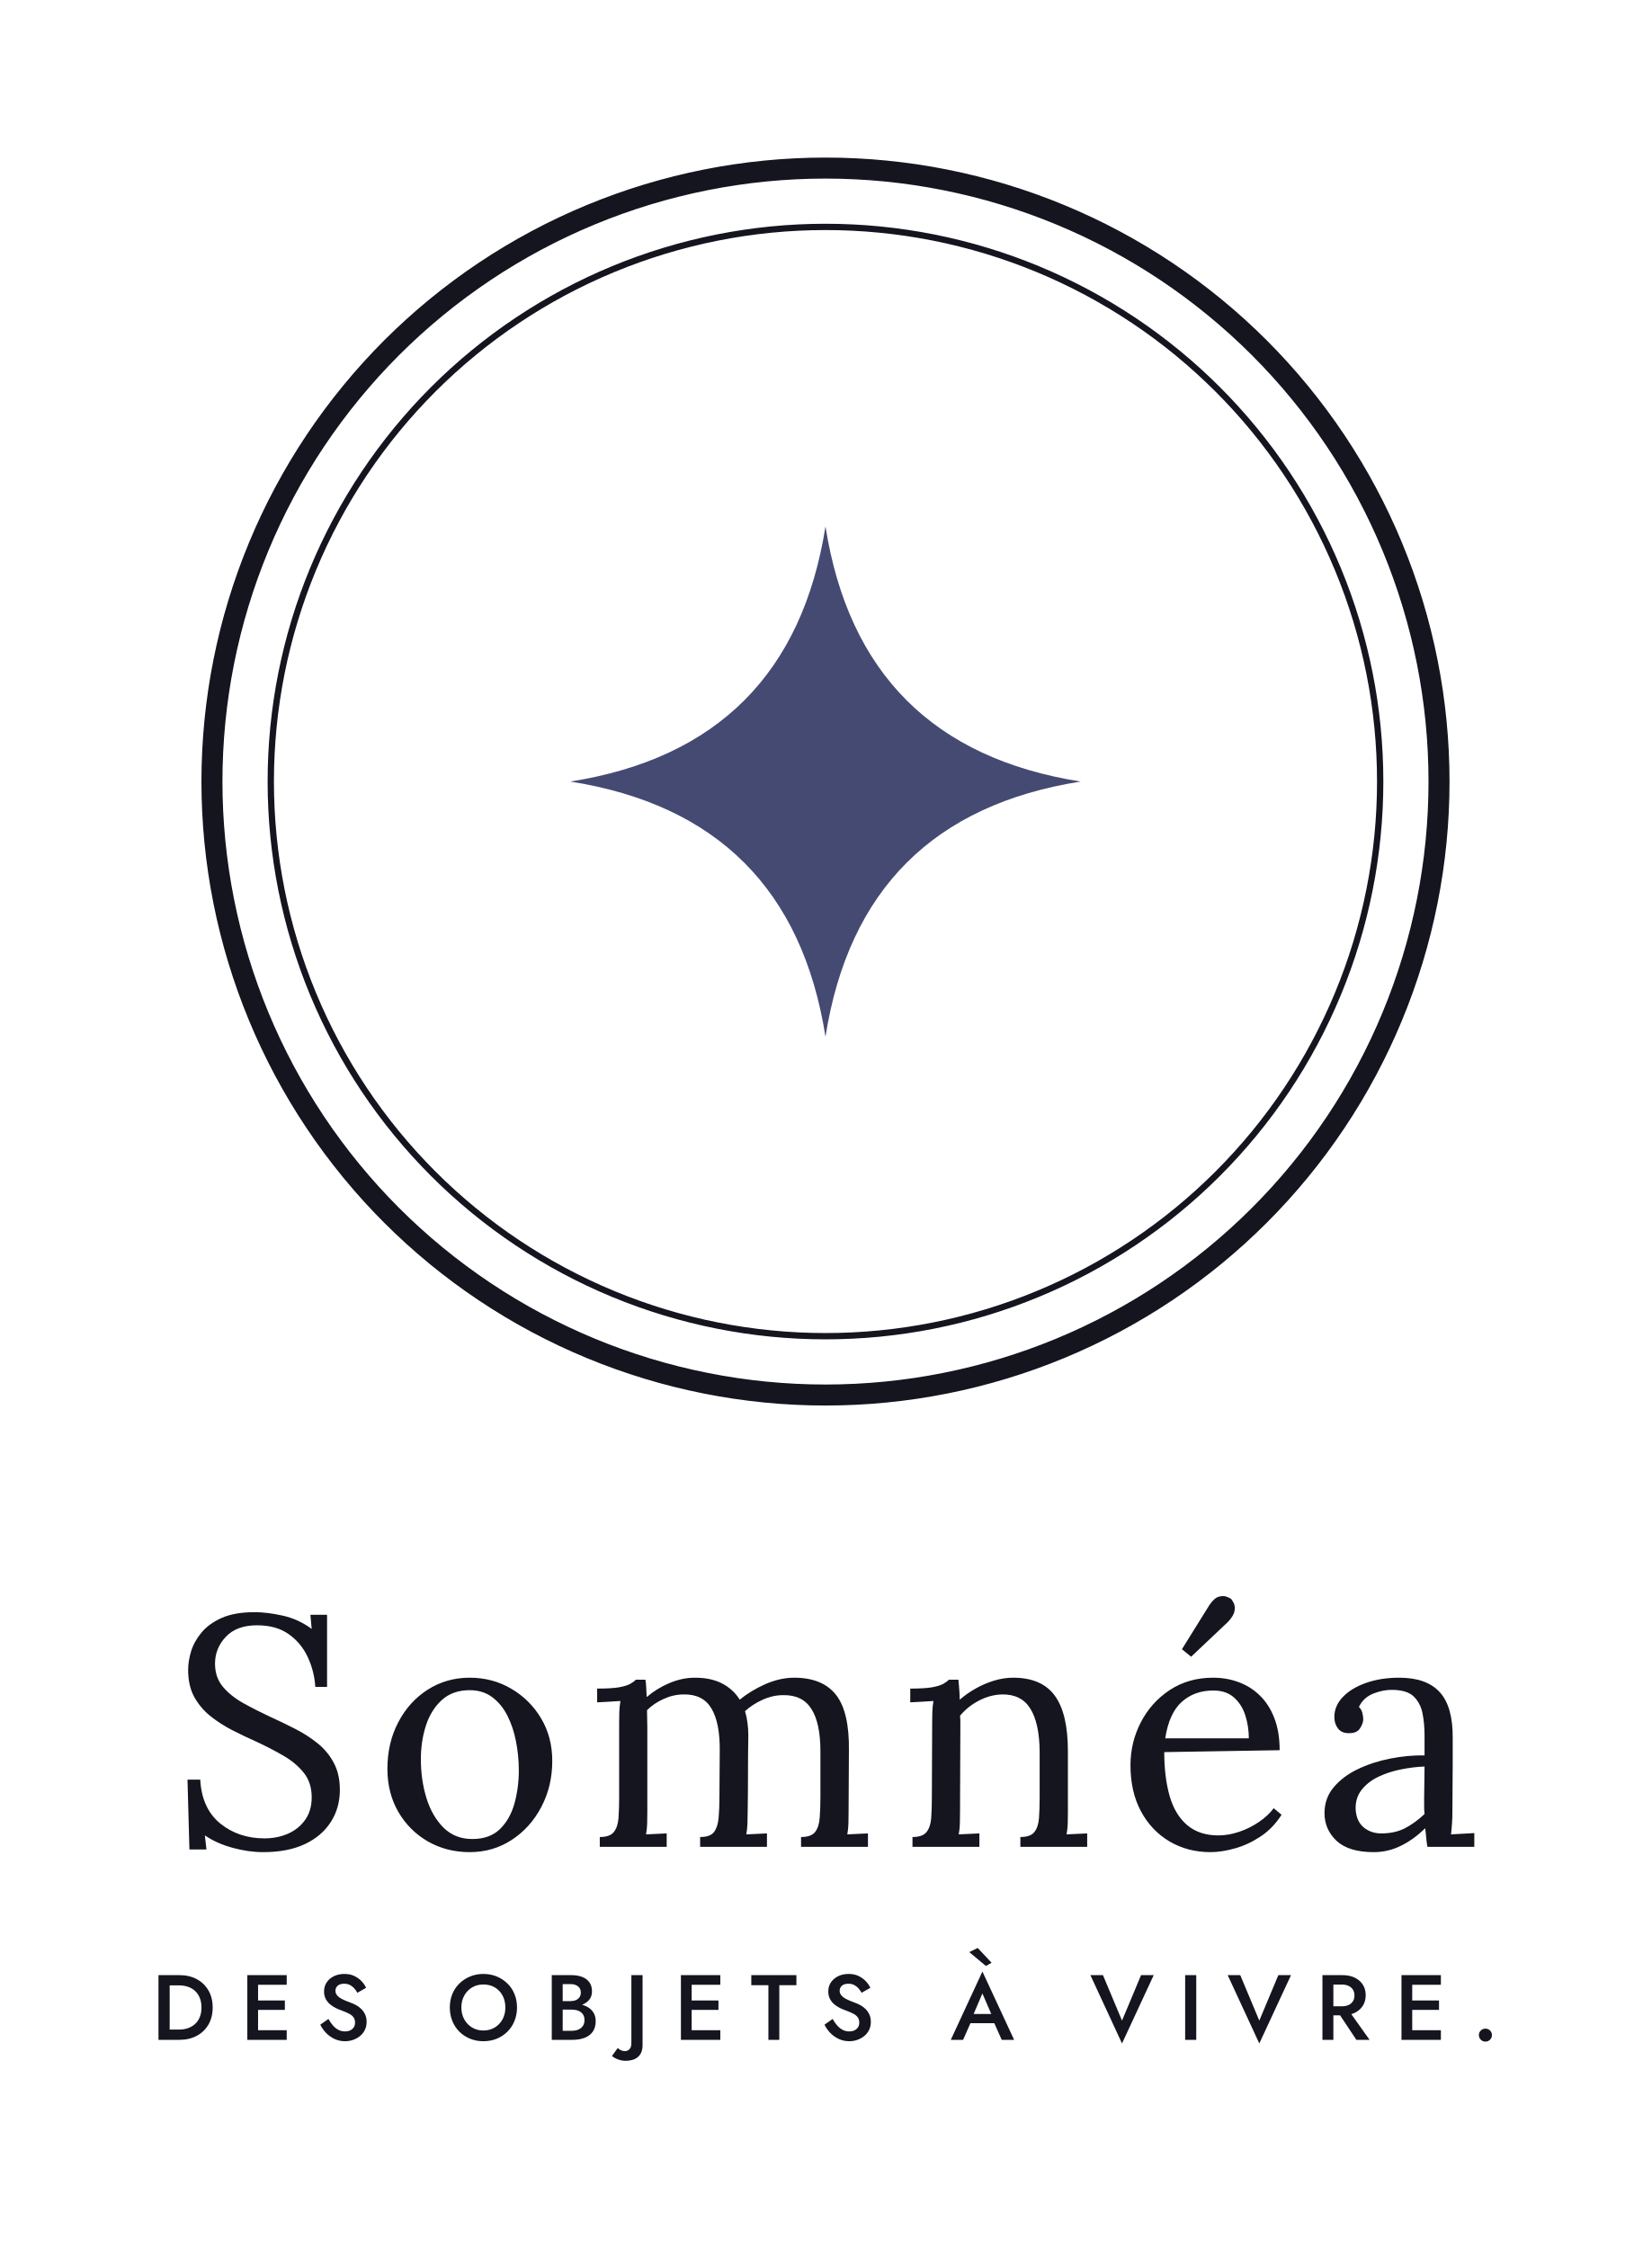
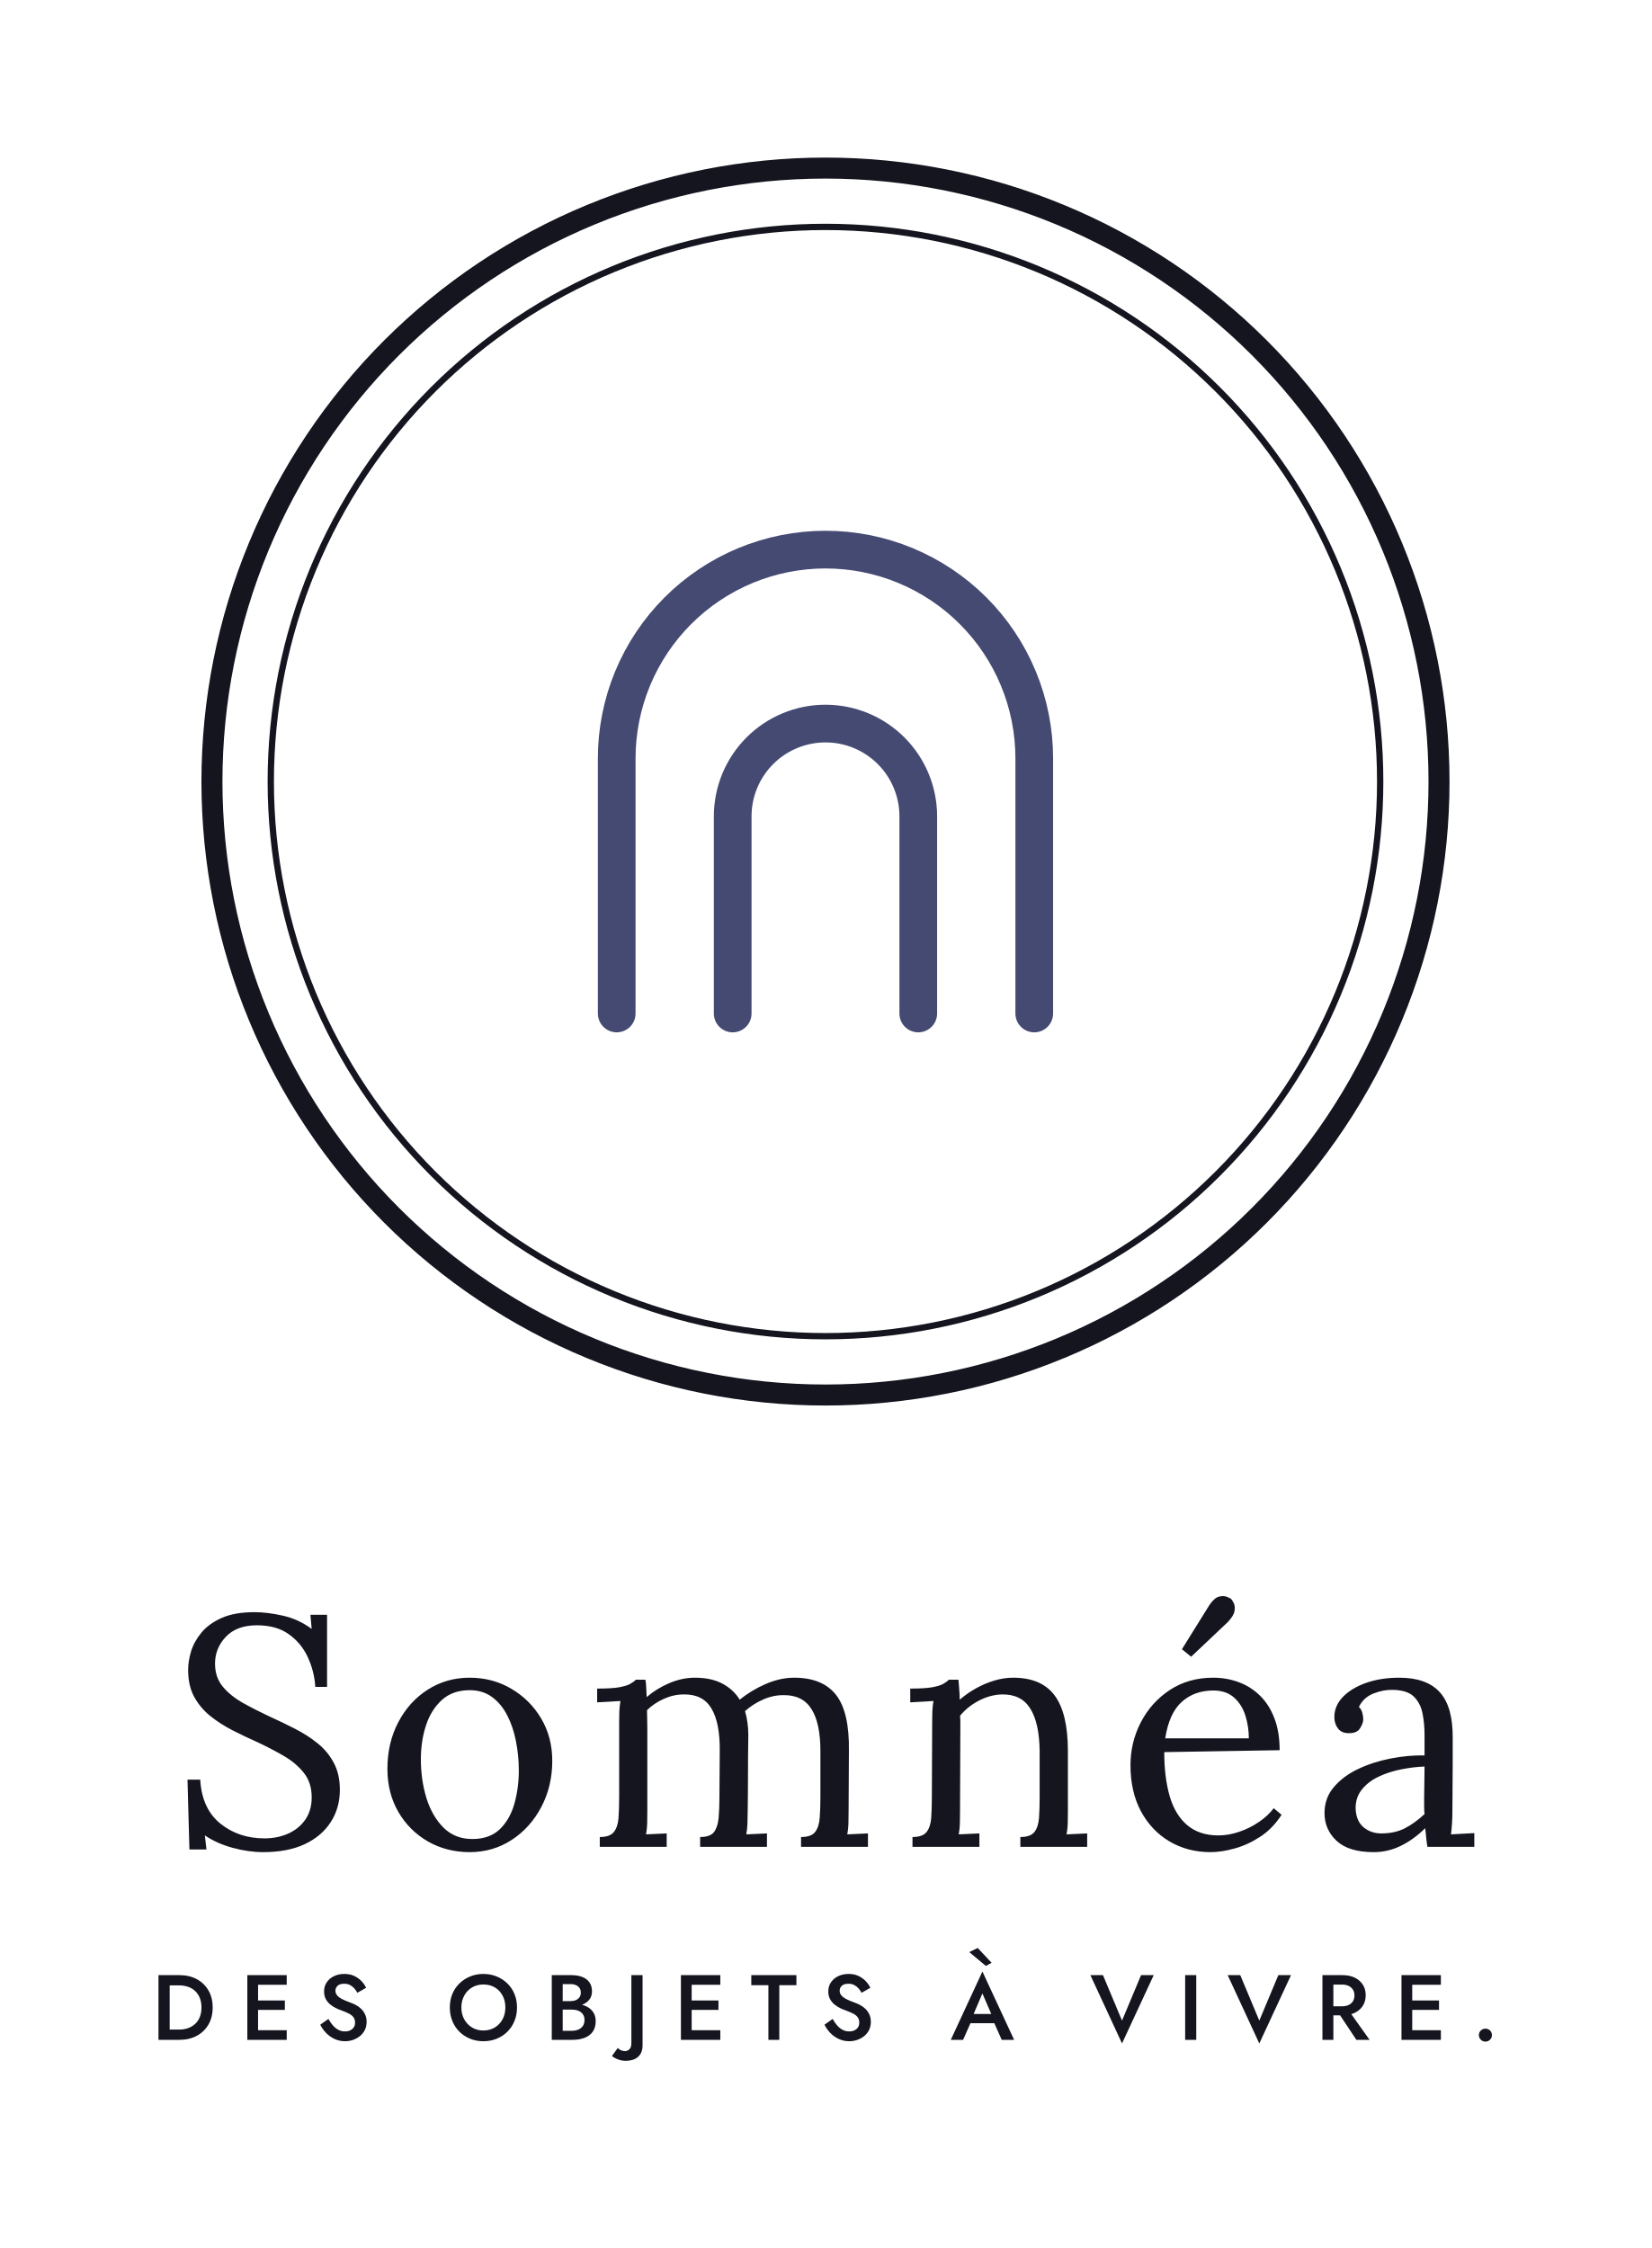
<svg xmlns="http://www.w3.org/2000/svg" width="393" height="535">
  <path fill="none" stroke="#14151F" stroke-width="5" stroke-miterlimit="10" d="M342.435 186Q342.435 189.584 342.259 193.164Q342.083 196.744 341.732 200.311Q341.381 203.877 340.855 207.423Q340.329 210.968 339.63 214.483Q338.93 217.998 338.06 221.475Q337.189 224.952 336.148 228.382Q335.108 231.811 333.9 235.186Q332.693 238.56 331.321 241.872Q329.95 245.183 328.417 248.423Q326.885 251.663 325.195 254.824Q323.506 257.985 321.663 261.059Q319.821 264.133 317.83 267.113Q315.838 270.093 313.703 272.972Q311.568 275.851 309.295 278.621Q307.021 281.392 304.614 284.048Q302.207 286.703 299.673 289.238Q297.138 291.772 294.483 294.179Q291.827 296.586 289.056 298.86Q286.286 301.133 283.407 303.268Q280.528 305.403 277.548 307.394Q274.568 309.386 271.494 311.228Q268.42 313.071 265.259 314.76Q262.098 316.45 258.858 317.982Q255.618 319.515 252.307 320.886Q248.995 322.258 245.621 323.465Q242.246 324.673 238.817 325.713Q235.387 326.754 231.91 327.625Q228.433 328.495 224.918 329.195Q221.403 329.894 217.858 330.42Q214.312 330.946 210.746 331.297Q207.179 331.648 203.599 331.824Q200.019 332 196.435 332Q192.851 332 189.271 331.824Q185.691 331.648 182.124 331.297Q178.558 330.946 175.012 330.42Q171.467 329.894 167.952 329.195Q164.437 328.495 160.96 327.625Q157.483 326.754 154.053 325.713Q150.624 324.673 147.249 323.465Q143.874 322.258 140.563 320.886Q137.252 319.515 134.012 317.982Q130.772 316.45 127.611 314.76Q124.45 313.071 121.376 311.228Q118.302 309.386 115.322 307.394Q112.342 305.403 109.463 303.268Q106.584 301.133 103.814 298.86Q101.043 296.586 98.387 294.179Q95.732 291.772 93.197 289.238Q90.663 286.703 88.256 284.048Q85.849 281.392 83.575 278.621Q81.302 275.851 79.167 272.972Q77.032 270.093 75.04 267.113Q73.049 264.133 71.207 261.059Q69.364 257.985 67.674 254.824Q65.985 251.663 64.453 248.423Q62.92 245.183 61.549 241.872Q60.177 238.56 58.97 235.186Q57.762 231.811 56.722 228.382Q55.681 224.952 54.81 221.475Q53.94 217.998 53.24 214.483Q52.541 210.968 52.015 207.423Q51.489 203.877 51.138 200.31Q50.787 196.744 50.611 193.164Q50.435 189.584 50.435 186Q50.435 182.416 50.611 178.836Q50.787 175.256 51.138 171.69Q51.489 168.123 52.015 164.577Q52.541 161.032 53.24 157.517Q53.94 154.002 54.81 150.525Q55.681 147.048 56.722 143.618Q57.762 140.189 58.97 136.814Q60.177 133.439 61.549 130.128Q62.92 126.817 64.453 123.577Q65.985 120.337 67.674 117.176Q69.364 114.015 71.207 110.941Q73.049 107.867 75.04 104.887Q77.032 101.907 79.167 99.028Q81.302 96.149 83.575 93.379Q85.849 90.608 88.256 87.952Q90.663 85.297 93.197 82.762Q95.732 80.228 98.387 77.821Q101.043 75.414 103.814 73.14Q106.584 70.867 109.463 68.732Q112.342 66.597 115.322 64.605Q118.302 62.614 121.376 60.772Q124.45 58.929 127.611 57.239Q130.772 55.55 134.012 54.018Q137.252 52.485 140.563 51.114Q143.874 49.742 147.249 48.535Q150.624 47.327 154.053 46.287Q157.483 45.246 160.96 44.375Q164.437 43.505 167.952 42.805Q171.467 42.106 175.012 41.58Q178.558 41.054 182.124 40.703Q185.691 40.352 189.271 40.176Q192.851 40 196.435 40Q200.019 40 203.599 40.176Q207.179 40.352 210.745 40.703Q214.312 41.054 217.858 41.58Q221.403 42.106 224.918 42.805Q228.433 43.505 231.91 44.375Q235.387 45.246 238.817 46.287Q242.246 47.327 245.621 48.535Q248.995 49.742 252.307 51.114Q255.618 52.485 258.858 54.018Q262.098 55.55 265.259 57.239Q268.42 58.929 271.494 60.772Q274.568 62.614 277.548 64.605Q280.528 66.597 283.407 68.732Q286.286 70.867 289.056 73.14Q291.827 75.414 294.483 77.821Q297.138 80.228 299.673 82.762Q302.207 85.297 304.614 87.952Q307.021 90.608 309.294 93.379Q311.568 96.149 313.703 99.028Q315.838 101.907 317.83 104.887Q319.821 107.867 321.663 110.941Q323.506 114.015 325.195 117.176Q326.885 120.337 328.417 123.577Q329.95 126.817 331.321 130.128Q332.693 133.439 333.9 136.814Q335.108 140.189 336.148 143.618Q337.189 147.048 338.06 150.525Q338.93 154.002 339.63 157.517Q340.329 161.032 340.855 164.577Q341.381 168.123 341.732 171.69Q342.083 175.256 342.259 178.836Q342.435 182.416 342.435 186" />
  <path fill="none" stroke="#14151F" stroke-width="1.5" stroke-miterlimit="10" d="M328.435 186Q328.435 189.24 328.276 192.477Q328.117 195.713 327.799 198.938Q327.482 202.163 327.006 205.368Q326.531 208.574 325.899 211.752Q325.266 214.93 324.479 218.073Q323.692 221.217 322.751 224.318Q321.81 227.418 320.719 230.469Q319.627 233.52 318.387 236.514Q317.147 239.508 315.762 242.437Q314.376 245.367 312.849 248.224Q311.321 251.082 309.655 253.862Q307.989 256.641 306.189 259.335Q304.389 262.03 302.458 264.632Q300.528 267.235 298.472 269.74Q296.417 272.245 294.241 274.646Q292.064 277.047 289.773 279.338Q287.482 281.629 285.081 283.806Q282.68 285.982 280.175 288.037Q277.67 290.093 275.067 292.023Q272.465 293.954 269.77 295.754Q267.076 297.554 264.297 299.22Q261.517 300.886 258.659 302.414Q255.802 303.941 252.872 305.327Q249.943 306.712 246.949 307.952Q243.955 309.192 240.904 310.284Q237.853 311.375 234.753 312.316Q231.652 313.257 228.508 314.044Q225.365 314.831 222.187 315.464Q219.009 316.096 215.803 316.571Q212.598 317.047 209.373 317.364Q206.148 317.682 202.912 317.841Q199.675 318 196.435 318Q193.195 318 189.958 317.841Q186.722 317.682 183.497 317.364Q180.272 317.047 177.067 316.571Q173.861 316.096 170.683 315.464Q167.505 314.831 164.362 314.044Q161.218 313.257 158.117 312.316Q155.017 311.375 151.966 310.284Q148.915 309.192 145.921 307.952Q142.927 306.712 139.998 305.327Q137.068 303.941 134.211 302.414Q131.353 300.886 128.573 299.22Q125.794 297.554 123.1 295.754Q120.405 293.954 117.803 292.023Q115.2 290.093 112.695 288.037Q110.19 285.982 107.789 283.806Q105.388 281.629 103.097 279.338Q100.806 277.047 98.629 274.646Q96.453 272.245 94.398 269.74Q92.342 267.235 90.412 264.632Q88.481 262.03 86.681 259.335Q84.881 256.641 83.215 253.862Q81.549 251.082 80.021 248.224Q78.494 245.367 77.108 242.437Q75.723 239.508 74.483 236.514Q73.243 233.52 72.151 230.469Q71.06 227.418 70.119 224.318Q69.178 221.217 68.391 218.073Q67.604 214.93 66.971 211.752Q66.339 208.574 65.864 205.368Q65.388 202.163 65.071 198.938Q64.753 195.713 64.594 192.477Q64.435 189.24 64.435 186Q64.435 182.76 64.594 179.523Q64.753 176.287 65.071 173.062Q65.388 169.837 65.864 166.632Q66.339 163.426 66.971 160.248Q67.604 157.07 68.391 153.927Q69.178 150.783 70.119 147.682Q71.06 144.582 72.151 141.531Q73.243 138.48 74.483 135.486Q75.723 132.492 77.108 129.563Q78.494 126.633 80.021 123.776Q81.549 120.918 83.215 118.138Q84.881 115.359 86.681 112.665Q88.481 109.97 90.412 107.368Q92.342 104.765 94.398 102.26Q96.453 99.755 98.629 97.354Q100.806 94.953 103.097 92.662Q105.388 90.371 107.789 88.194Q110.19 86.018 112.695 83.963Q115.2 81.907 117.803 79.977Q120.405 78.046 123.1 76.246Q125.794 74.446 128.573 72.78Q131.353 71.114 134.211 69.586Q137.068 68.059 139.998 66.673Q142.927 65.288 145.921 64.048Q148.915 62.808 151.966 61.716Q155.017 60.625 158.117 59.684Q161.218 58.743 164.362 57.956Q167.505 57.169 170.683 56.536Q173.861 55.904 177.067 55.429Q180.272 54.953 183.497 54.636Q186.722 54.318 189.958 54.159Q193.195 54 196.435 54Q199.675 54 202.912 54.159Q206.148 54.318 209.373 54.636Q212.598 54.953 215.803 55.429Q219.009 55.904 222.187 56.536Q225.365 57.169 228.508 57.956Q231.652 58.743 234.753 59.684Q237.853 60.625 240.904 61.716Q243.955 62.808 246.949 64.048Q249.943 65.288 252.872 66.673Q255.802 68.059 258.659 69.586Q261.517 71.114 264.297 72.78Q267.076 74.446 269.77 76.246Q272.465 78.046 275.067 79.977Q277.67 81.907 280.175 83.963Q282.68 86.018 285.081 88.194Q287.482 90.371 289.773 92.662Q292.064 94.953 294.241 97.354Q296.417 99.755 298.472 102.26Q300.528 104.765 302.458 107.368Q304.389 109.97 306.189 112.665Q307.989 115.359 309.655 118.138Q311.321 120.918 312.849 123.776Q314.376 126.633 315.762 129.563Q317.147 132.492 318.387 135.486Q319.627 138.48 320.719 141.531Q321.81 144.582 322.751 147.682Q323.692 150.783 324.479 153.927Q325.266 157.07 325.899 160.248Q326.531 163.426 327.006 166.632Q327.482 169.837 327.799 173.062Q328.117 176.287 328.276 179.523Q328.435 182.76 328.435 186" />
-   <path fill="#454A73" d="M196.435 125.28Q204.715 177.72 257.155 186Q204.715 194.28 196.435 246.72Q188.155 194.28 135.715 186Q188.155 177.72 196.435 125.28" />
+   <path fill="none" stroke="#454A73" stroke-width="8.97" stroke-linecap="round" stroke-linejoin="round" d="M146.755 241.2L146.755 180.48Q146.755 179.26 146.815 178.042Q146.875 176.824 146.994 175.611Q147.114 174.397 147.293 173.19Q147.472 171.984 147.71 170.788Q147.948 169.592 148.244 168.409Q148.54 167.226 148.894 166.059Q149.248 164.892 149.659 163.743Q150.07 162.595 150.537 161.468Q151.003 160.342 151.525 159.239Q152.046 158.137 152.621 157.061Q153.196 155.985 153.823 154.939Q154.45 153.893 155.128 152.879Q155.805 151.865 156.532 150.886Q157.258 149.906 158.032 148.963Q158.806 148.021 159.625 147.117Q160.444 146.213 161.306 145.351Q162.168 144.489 163.072 143.67Q163.976 142.851 164.918 142.077Q165.861 141.303 166.841 140.577Q167.82 139.85 168.834 139.173Q169.848 138.495 170.894 137.868Q171.94 137.241 173.016 136.666Q174.092 136.091 175.194 135.57Q176.297 135.048 177.423 134.582Q178.55 134.115 179.698 133.704Q180.847 133.293 182.014 132.939Q183.181 132.585 184.364 132.289Q185.547 131.992 186.743 131.755Q187.939 131.517 189.145 131.338Q190.352 131.159 191.565 131.039Q192.779 130.92 193.997 130.86Q195.215 130.8 196.435 130.8Q197.655 130.8 198.873 130.86Q200.091 130.92 201.304 131.039Q202.518 131.159 203.725 131.338Q204.931 131.517 206.127 131.755Q207.323 131.992 208.506 132.289Q209.689 132.585 210.856 132.939Q212.023 133.293 213.172 133.704Q214.32 134.115 215.447 134.582Q216.573 135.048 217.676 135.57Q218.778 136.091 219.854 136.666Q220.93 137.241 221.976 137.868Q223.022 138.495 224.036 139.173Q225.05 139.85 226.029 140.577Q227.009 141.303 227.952 142.077Q228.894 142.851 229.798 143.67Q230.702 144.489 231.564 145.351Q232.426 146.213 233.245 147.117Q234.064 148.021 234.838 148.963Q235.612 149.906 236.338 150.886Q237.065 151.865 237.742 152.879Q238.42 153.893 239.047 154.939Q239.674 155.985 240.249 157.061Q240.824 158.137 241.345 159.239Q241.867 160.342 242.333 161.468Q242.8 162.595 243.211 163.743Q243.622 164.892 243.976 166.059Q244.33 167.226 244.626 168.409Q244.922 169.592 245.16 170.788Q245.398 171.984 245.577 173.19Q245.756 174.397 245.876 175.611Q245.995 176.824 246.055 178.042Q246.115 179.26 246.115 180.48L246.115 241.2" />
+   <path fill="none" stroke="#454A73" stroke-width="8.97" stroke-linecap="round" stroke-linejoin="round" d="M174.355 241.2L174.355 194.28Q174.355 193.738 174.382 193.197Q174.408 192.655 174.461 192.116Q174.514 191.576 174.594 191.04Q174.673 190.504 174.779 189.972Q174.885 189.441 175.017 188.915Q175.148 188.389 175.306 187.87Q175.463 187.352 175.646 186.841Q175.828 186.331 176.036 185.83Q176.243 185.33 176.475 184.84Q176.707 184.35 176.962 183.872Q177.218 183.394 177.496 182.929Q177.775 182.464 178.076 182.013Q178.377 181.562 178.7 181.127Q179.023 180.692 179.367 180.273Q179.711 179.854 180.075 179.452Q180.439 179.05 180.822 178.667Q181.205 178.284 181.607 177.92Q182.009 177.556 182.428 177.212Q182.847 176.868 183.282 176.545Q183.717 176.222 184.168 175.921Q184.619 175.62 185.084 175.341Q185.549 175.063 186.027 174.807Q186.505 174.552 186.995 174.32Q187.485 174.088 187.985 173.881Q188.486 173.673 188.996 173.491Q189.507 173.308 190.026 173.151Q190.544 172.993 191.07 172.862Q191.596 172.73 192.127 172.624Q192.659 172.518 193.195 172.439Q193.731 172.359 194.271 172.306Q194.81 172.253 195.352 172.227Q195.893 172.2 196.435 172.2Q196.977 172.2 197.518 172.227Q198.06 172.253 198.599 172.306Q199.139 172.359 199.675 172.439Q200.211 172.518 200.743 172.624Q201.274 172.73 201.8 172.862Q202.326 172.993 202.844 173.151Q203.363 173.308 203.874 173.491Q204.384 173.673 204.885 173.881Q205.385 174.088 205.875 174.32Q206.365 174.552 206.843 174.807Q207.321 175.063 207.786 175.341Q208.251 175.62 208.702 175.921Q209.153 176.222 209.588 176.545Q210.023 176.868 210.442 177.212Q210.861 177.556 211.263 177.92Q211.665 178.284 212.048 178.667Q212.431 179.05 212.795 179.452Q213.159 179.854 213.503 180.273Q213.847 180.692 214.17 181.127Q214.493 181.562 214.794 182.013Q215.095 182.464 215.374 182.929Q215.652 183.394 215.908 183.872Q216.163 184.35 216.395 184.84Q216.627 185.33 216.834 185.83Q217.042 186.331 217.224 186.841Q217.407 187.352 217.564 187.871Q217.722 188.389 217.853 188.915Q217.985 189.441 218.091 189.972Q218.196 190.504 218.276 191.04Q218.356 191.576 218.409 192.116Q218.462 192.655 218.488 193.197Q218.515 193.738 218.515 194.28L218.515 241.2" />
  <path fill="#14151F" d="M75.029 401.465Q74.8 397.733 73.239 394.381Q71.677 391.01 68.707 388.916Q65.755 386.802 61.147 386.802Q56.31 386.802 53.739 389.544Q51.168 392.267 51.168 395.924Q51.168 399.199 53.034 401.427Q54.9 403.655 57.909 405.331Q60.918 407.007 64.27 408.568Q67.221 409.901 70.192 411.425Q73.163 412.929 75.581 414.89Q78 416.833 79.428 419.537Q80.875 422.222 80.875 425.954Q80.875 430.258 78.723 433.61Q76.59 436.961 72.534 438.885Q68.478 440.789 62.632 440.789Q59.109 440.789 55.357 439.76Q51.625 438.751 48.75 436.809L49.13 440.16L45.074 440.16L44.617 423.536L47.645 423.536Q48.045 430.41 52.406 433.971Q56.786 437.513 62.937 437.513Q65.983 437.513 68.554 436.39Q71.125 435.247 72.648 433.057Q74.172 430.867 74.172 427.763Q74.172 424.24 72.287 421.898Q70.42 419.556 67.45 417.842Q64.498 416.128 61.147 414.567Q58.176 413.253 55.281 411.767Q52.406 410.282 50.025 408.378Q47.645 406.454 46.198 403.807Q44.77 401.16 44.77 397.409Q44.77 395.39 45.455 393.048Q46.16 390.706 47.912 388.573Q49.683 386.421 52.749 385.05Q55.834 383.679 60.594 383.679Q63.565 383.679 67.259 384.498Q70.973 385.317 74.172 387.659L73.867 384.307L77.828 384.307L77.828 401.465L75.029 401.465ZM111.766 440.789Q106.301 440.789 101.845 438.256Q97.408 435.704 94.799 431.229Q92.19 426.735 92.19 420.965Q92.19 414.814 94.761 409.901Q97.332 404.969 101.769 402.132Q106.225 399.275 111.766 399.275Q117.232 399.275 121.669 401.903Q126.125 404.512 128.772 408.968Q131.419 413.405 131.419 419.099Q131.419 425.097 128.81 430.049Q126.201 435 121.745 437.894Q117.308 440.789 111.766 440.789ZM112.395 437.666Q116.527 437.666 118.946 435.323Q121.364 432.981 122.411 429.249Q123.459 425.497 123.459 421.365Q123.459 417.842 122.792 414.452Q122.145 411.063 120.736 408.302Q119.326 405.521 117.098 403.884Q114.889 402.246 111.766 402.246Q107.71 402.246 105.139 404.588Q102.569 406.93 101.35 410.682Q100.15 414.414 100.15 418.699Q100.15 423.536 101.464 427.878Q102.797 432.2 105.52 434.943Q108.263 437.666 112.395 437.666ZM142.729 439.532L142.729 437.19Q145.147 437.19 146.08 435.99Q147.033 434.771 147.185 432.638Q147.337 430.487 147.337 427.668L147.337 409.901Q147.337 408.644 147.375 407.406Q147.413 406.15 147.642 404.817Q146.252 404.893 144.881 404.988Q143.51 405.064 142.1 405.14L142.1 401.865Q145.547 401.865 147.299 401.56Q149.051 401.237 149.908 400.78Q150.765 400.303 151.317 399.751L153.583 399.751Q153.736 400.532 153.774 401.541Q153.812 402.551 153.888 403.884Q156.23 401.865 159.258 400.57Q162.305 399.275 165.352 399.275Q169.256 399.275 171.903 400.684Q174.55 402.094 176.035 404.512Q178.682 402.322 182.148 400.799Q185.633 399.275 188.984 399.275Q195.763 399.275 198.963 403.388Q202.162 407.483 202.01 416.757L201.933 431.267Q201.933 432.829 201.895 434.048Q201.857 435.247 201.629 436.561Q202.867 436.485 204.066 436.447Q205.285 436.409 206.542 436.333L206.542 439.532L190.622 439.532L190.622 437.19Q193.04 437.19 193.973 435.99Q194.907 434.771 195.059 432.638Q195.23 430.487 195.23 427.668L195.23 416.757Q195.23 410.053 193.078 406.702Q190.946 403.331 186.337 403.427Q183.919 403.427 181.5 404.512Q179.082 405.597 177.292 407.235Q177.673 408.492 177.863 409.939Q178.073 411.367 178.073 412.929Q177.996 417.461 177.996 422.07Q177.996 426.659 177.92 431.267Q177.92 432.829 177.863 434.048Q177.825 435.247 177.596 436.561Q178.853 436.485 180.053 436.447Q181.272 436.409 182.51 436.333L182.51 439.532L166.609 439.532L166.609 437.19Q169.027 437.19 169.922 435.99Q170.817 434.771 171.008 432.638Q171.198 430.487 171.198 427.668L171.274 416.757Q171.35 410.053 169.313 406.626Q167.294 403.179 162.705 403.255Q160.286 403.255 157.944 404.322Q155.602 405.369 153.964 407.007Q153.964 407.94 154.002 409.006Q154.04 410.053 154.04 411.215L154.04 431.267Q154.04 432.829 154.002 434.048Q153.964 435.247 153.736 436.561Q154.973 436.485 156.173 436.447Q157.392 436.409 158.649 436.333L158.649 439.532L142.729 439.532ZM217.141 439.532L217.141 437.19Q219.559 437.19 220.492 435.99Q221.445 434.771 221.597 432.638Q221.749 430.487 221.749 427.668L221.825 409.901Q221.825 408.644 221.864 407.406Q221.902 406.15 222.13 404.817Q220.74 404.893 219.369 404.988Q217.998 405.064 216.608 405.14L216.608 401.865Q220.035 401.865 221.787 401.56Q223.539 401.237 224.396 400.78Q225.253 400.303 225.805 399.751L228.072 399.751Q228.148 400.303 228.186 401.008Q228.224 401.694 228.3 402.57Q228.376 403.427 228.376 404.512Q230.09 403.027 232.147 401.865Q234.222 400.684 236.527 399.98Q238.831 399.275 241.097 399.275Q247.876 399.275 250.999 403.541Q254.122 407.787 254.122 416.757L254.122 431.267Q254.122 432.829 254.084 434.048Q254.046 435.247 253.799 436.561Q255.055 436.485 256.255 436.447Q257.474 436.409 258.712 436.333L258.712 439.532L242.811 439.532L242.811 437.19Q245.229 437.19 246.162 435.99Q247.095 434.771 247.248 432.638Q247.4 430.487 247.4 427.668L247.4 416.757Q247.324 410.053 245.172 406.626Q243.039 403.179 238.431 403.255Q235.632 403.331 232.927 404.74Q230.242 406.15 228.452 408.34Q228.529 408.949 228.529 409.73Q228.529 410.51 228.529 411.367L228.452 431.267Q228.452 432.829 228.414 434.048Q228.376 435.247 228.148 436.561Q229.385 436.485 230.585 436.447Q231.804 436.409 233.061 436.333L233.061 439.532L217.141 439.532ZM288.038 440.789Q282.668 440.789 278.327 438.256Q274.004 435.704 271.509 431.077Q269.015 426.43 269.015 420.108Q269.015 414.643 271.471 409.901Q273.928 405.14 278.365 402.208Q282.821 399.275 288.667 399.275Q291.942 399.275 294.78 400.342Q297.636 401.389 299.826 403.541Q302.016 405.674 303.254 408.911Q304.511 412.148 304.511 416.528L277.051 416.985Q277.051 422.927 278.327 427.421Q279.621 431.896 282.497 434.352Q285.392 436.809 289.924 436.809Q292.342 436.809 294.875 435.952Q297.408 435.095 299.579 433.61Q301.768 432.124 303.101 430.334L304.968 431.896Q302.873 435.171 299.902 437.114Q296.932 439.056 293.808 439.913Q290.704 440.789 288.038 440.789ZM277.279 413.71L297.179 413.71Q297.179 410.91 296.36 408.302Q295.541 405.674 293.656 403.998Q291.79 402.322 288.743 402.322Q284.23 402.322 281.221 405.026Q278.212 407.711 277.279 413.71ZM283.449 394.286L281.259 392.496L287.81 381.965Q288.991 380.251 290.076 379.985Q291.181 379.699 291.942 380.023Q292.723 380.327 292.894 380.48Q293.199 380.727 293.58 381.508Q293.98 382.289 293.77 383.412Q293.58 384.536 292.19 386.021L283.449 394.286ZM339.675 439.532Q339.447 438.199 339.371 437.19Q339.295 436.18 339.142 435.095Q336.476 437.742 333.391 439.265Q330.325 440.789 326.898 440.789Q320.956 440.789 318.062 438.104Q315.186 435.4 315.186 431.496Q315.186 427.916 317.414 425.307Q319.642 422.679 323.184 421.003Q326.726 419.327 330.897 418.509Q335.086 417.69 338.99 417.766L338.99 412.929Q338.99 410.206 338.514 407.787Q338.038 405.369 336.476 403.807Q334.934 402.246 331.487 402.17Q329.24 402.094 326.86 403.027Q324.479 403.96 323.375 406.226Q324.003 406.854 324.193 407.673Q324.403 408.492 324.403 409.197Q324.403 410.13 323.622 411.348Q322.841 412.548 320.88 412.472Q319.242 412.472 318.385 411.348Q317.528 410.206 317.528 408.644Q317.528 405.997 319.509 403.903Q321.508 401.789 325.012 400.532Q328.535 399.275 332.972 399.275Q339.523 399.275 342.646 402.76Q345.769 406.226 345.693 413.71Q345.693 416.604 345.693 419.537Q345.693 422.45 345.655 425.383Q345.617 428.297 345.617 431.267Q345.617 432.505 345.541 433.762Q345.464 435 345.293 436.561Q346.702 436.485 348.054 436.409Q349.425 436.333 350.835 436.257L350.835 439.532L339.675 439.532ZM338.99 420.413Q336.324 420.508 333.391 421.098Q330.478 421.67 328.021 422.85Q325.565 424.012 324.041 425.935Q322.518 427.84 322.594 430.563Q322.765 433.457 324.517 434.905Q326.269 436.333 328.688 436.333Q331.887 436.333 334.267 435.133Q336.648 433.914 338.99 431.724Q338.895 430.867 338.895 429.858Q338.895 428.849 338.895 427.763Q338.895 427.364 338.933 425.269Q338.99 423.155 338.99 420.413Z" />
  <path fill="#14151F" d="M37.713 470.061L37.713 485.46L40.377 485.46L40.377 470.061L37.713 470.061ZM42.687 485.46Q45.04 485.46 46.823 484.504Q48.606 483.548 49.605 481.824Q50.609 480.094 50.609 477.758Q50.609 475.427 49.605 473.703Q48.606 471.973 46.823 471.017Q45.04 470.061 42.687 470.061L39.319 470.061L39.319 472.5L42.623 472.5Q43.767 472.5 44.733 472.833Q45.7 473.16 46.415 473.821Q47.134 474.481 47.537 475.475Q47.945 476.463 47.945 477.758Q47.945 479.058 47.537 480.051Q47.134 481.04 46.415 481.689Q45.7 482.334 44.733 482.678Q43.767 483.016 42.623 483.016L39.319 483.016L39.319 485.46L42.687 485.46ZM60.461 485.46L68.228 485.46L68.228 483.172L60.461 483.172L60.461 485.46ZM60.461 472.349L68.228 472.349L68.228 470.061L60.461 470.061L60.461 472.349ZM60.461 478.333L67.788 478.333L67.788 476.087L60.461 476.087L60.461 478.333ZM58.855 470.061L58.855 485.46L61.412 485.46L61.412 470.061L58.855 470.061ZM78.153 480.486L76.214 481.851Q76.724 482.909 77.589 483.811Q78.459 484.713 79.614 485.251Q80.768 485.788 82.111 485.788Q83.105 485.788 84.012 485.471Q84.926 485.154 85.651 484.574Q86.381 483.988 86.811 483.129Q87.241 482.27 87.241 481.19Q87.241 480.18 86.886 479.423Q86.532 478.66 85.973 478.112Q85.414 477.564 84.721 477.189Q84.029 476.813 83.32 476.571Q82.09 476.13 81.316 475.717Q80.548 475.298 80.183 474.825Q79.823 474.353 79.823 473.756Q79.823 473.096 80.328 472.602Q80.838 472.107 81.912 472.107Q82.686 472.107 83.266 472.403Q83.851 472.698 84.292 473.198Q84.732 473.692 85.038 474.261L87.128 473.074Q86.752 472.258 86.048 471.511Q85.345 470.765 84.329 470.271Q83.32 469.776 81.961 469.776Q80.57 469.776 79.479 470.303Q78.394 470.829 77.755 471.764Q77.116 472.698 77.116 473.934Q77.116 475.008 77.535 475.771Q77.954 476.528 78.593 477.049Q79.232 477.564 79.936 477.908Q80.639 478.247 81.209 478.44Q82.176 478.794 82.922 479.16Q83.674 479.52 84.082 480.041Q84.491 480.556 84.491 481.389Q84.491 482.313 83.83 482.887Q83.169 483.457 82.111 483.457Q81.252 483.457 80.537 483.086Q79.823 482.71 79.238 482.049Q78.658 481.389 78.153 480.486ZM109.79 477.758Q109.79 476.173 110.472 474.933Q111.154 473.692 112.331 472.988Q113.507 472.285 115.021 472.285Q116.584 472.285 117.761 472.988Q118.942 473.692 119.598 474.933Q120.258 476.173 120.258 477.758Q120.258 479.342 119.587 480.578Q118.916 481.808 117.739 482.522Q116.563 483.236 115.021 483.236Q113.507 483.236 112.331 482.522Q111.154 481.808 110.472 480.578Q109.79 479.342 109.79 477.758ZM107.04 477.758Q107.04 479.477 107.631 480.954Q108.227 482.425 109.301 483.505Q110.381 484.579 111.842 485.186Q113.308 485.788 115.021 485.788Q116.783 485.788 118.233 485.186Q119.689 484.579 120.763 483.505Q121.843 482.425 122.434 480.954Q123.03 479.477 123.03 477.758Q123.03 476.023 122.434 474.573Q121.843 473.117 120.752 472.054Q119.667 470.985 118.212 470.383Q116.762 469.776 115.021 469.776Q113.33 469.776 111.863 470.383Q110.402 470.985 109.312 472.054Q108.227 473.117 107.631 474.573Q107.04 476.023 107.04 477.758ZM133.284 477.516L135.948 477.516Q137.419 477.516 138.52 477.103Q139.621 476.684 140.244 475.883Q140.873 475.078 140.873 473.934Q140.873 472.612 140.244 471.753Q139.621 470.894 138.52 470.48Q137.419 470.061 135.948 470.061L131.302 470.061L131.302 485.46L136.211 485.46Q137.86 485.46 139.1 484.987Q140.347 484.515 141.05 483.526Q141.754 482.533 141.754 481.018Q141.754 479.917 141.313 479.127Q140.873 478.333 140.105 477.828Q139.337 477.317 138.332 477.065Q137.333 476.813 136.211 476.813L133.284 476.813L133.284 478.268L136.055 478.268Q136.716 478.268 137.264 478.413Q137.817 478.553 138.236 478.875Q138.655 479.192 138.869 479.654Q139.09 480.116 139.09 480.75Q139.09 481.609 138.692 482.173Q138.3 482.731 137.618 483.022Q136.936 483.306 136.055 483.306L133.901 483.306L133.901 472.193L135.77 472.193Q136.871 472.193 137.543 472.725Q138.214 473.252 138.214 474.218Q138.214 474.857 137.903 475.309Q137.597 475.76 137.043 476.002Q136.495 476.243 135.77 476.243L133.284 476.243L133.284 477.516ZM147.01 487.394L145.625 489.311Q145.915 489.553 146.398 489.816Q146.881 490.079 147.531 490.267Q148.176 490.455 148.858 490.455Q149.717 490.455 150.464 490.246Q151.216 490.036 151.764 489.574Q152.317 489.112 152.612 488.409Q152.908 487.705 152.908 486.711L152.908 470.061L150.244 470.061L150.244 486.25Q150.244 487.286 149.76 487.716Q149.277 488.146 148.772 488.146Q148.224 488.146 147.762 487.936Q147.3 487.727 147.01 487.394ZM163.642 485.46L171.408 485.46L171.408 483.172L163.642 483.172L163.642 485.46ZM163.642 472.349L171.408 472.349L171.408 470.061L163.642 470.061L163.642 472.349ZM163.642 478.333L170.968 478.333L170.968 476.087L163.642 476.087L163.642 478.333ZM162.036 470.061L162.036 485.46L164.592 485.46L164.592 470.061L162.036 470.061ZM178.782 472.457L182.853 472.457L182.853 485.46L185.447 485.46L185.447 472.457L189.518 472.457L189.518 470.061L178.782 470.061L178.782 472.457ZM198.141 480.486L196.202 481.851Q196.712 482.909 197.577 483.811Q198.447 484.713 199.602 485.251Q200.757 485.788 202.099 485.788Q203.093 485.788 204.001 485.471Q204.914 485.154 205.639 484.574Q206.369 483.988 206.799 483.129Q207.229 482.27 207.229 481.19Q207.229 480.18 206.874 479.423Q206.52 478.66 205.961 478.112Q205.403 477.564 204.71 477.189Q204.017 476.813 203.308 476.571Q202.078 476.13 201.304 475.717Q200.536 475.298 200.171 474.825Q199.811 474.353 199.811 473.756Q199.811 473.096 200.316 472.602Q200.826 472.107 201.901 472.107Q202.674 472.107 203.254 472.403Q203.84 472.698 204.28 473.198Q204.72 473.692 205.027 474.261L207.116 473.074Q206.74 472.258 206.036 471.511Q205.333 470.765 204.318 470.271Q203.308 469.776 201.949 469.776Q200.558 469.776 199.468 470.303Q198.383 470.829 197.743 471.764Q197.104 472.698 197.104 473.934Q197.104 475.008 197.523 475.771Q197.942 476.528 198.581 477.049Q199.22 477.564 199.924 477.908Q200.628 478.247 201.197 478.44Q202.164 478.794 202.91 479.16Q203.662 479.52 204.071 480.041Q204.479 480.556 204.479 481.389Q204.479 482.313 203.818 482.887Q203.157 483.457 202.099 483.457Q201.24 483.457 200.526 483.086Q199.811 482.71 199.226 482.049Q198.646 481.389 198.141 480.486ZM229.757 481.502L237.894 481.502L237.411 479.299L230.262 479.299L229.757 481.502ZM233.78 474.417L236.245 480.137L236.288 480.776L238.377 485.46L241.326 485.46L233.78 469.202L226.255 485.46L229.182 485.46L231.314 480.642L231.363 480.067L233.78 474.417ZM230.654 464.583L234.618 467.88L235.96 467.112L232.657 463.594L230.654 464.583ZM267 480.884L262.467 470.061L259.475 470.061L267 486.319L274.546 470.061L271.533 470.061L267 480.884ZM282.024 470.061L282.024 485.46L284.667 485.46L284.667 470.061L282.024 470.061ZM299.67 480.884L295.137 470.061L292.145 470.061L299.67 486.319L307.216 470.061L304.203 470.061L299.67 480.884ZM317.884 478.112L322.772 485.46L325.914 485.46L320.683 478.112L317.884 478.112ZM314.694 470.061L314.694 485.46L317.294 485.46L317.294 470.061L314.694 470.061ZM316.236 472.306L319.34 472.306Q320.242 472.306 320.898 472.612Q321.558 472.918 321.934 473.493Q322.31 474.063 322.31 474.9Q322.31 475.711 321.934 476.297Q321.558 476.882 320.898 477.178Q320.242 477.473 319.34 477.473L316.236 477.473L316.236 479.632L319.447 479.632Q321.145 479.632 322.375 479.036Q323.605 478.44 324.298 477.366Q324.99 476.286 324.99 474.836Q324.99 473.38 324.298 472.317Q323.605 471.248 322.375 470.657Q321.145 470.061 319.447 470.061L316.236 470.061L316.236 472.306ZM335.11 485.46L342.877 485.46L342.877 483.172L335.11 483.172L335.11 485.46ZM335.11 472.349L342.877 472.349L342.877 470.061L335.11 470.061L335.11 472.349ZM335.11 478.333L342.436 478.333L342.436 476.087L335.11 476.087L335.11 478.333ZM333.504 470.061L333.504 485.46L336.061 485.46L336.061 470.061L333.504 470.061ZM351.92 484.337Q351.92 484.955 352.372 485.417Q352.823 485.879 353.483 485.879Q354.144 485.879 354.584 485.417Q355.025 484.955 355.025 484.337Q355.025 483.698 354.584 483.247Q354.144 482.796 353.483 482.796Q352.823 482.796 352.372 483.247Q351.92 483.698 351.92 484.337Z" />
</svg>
